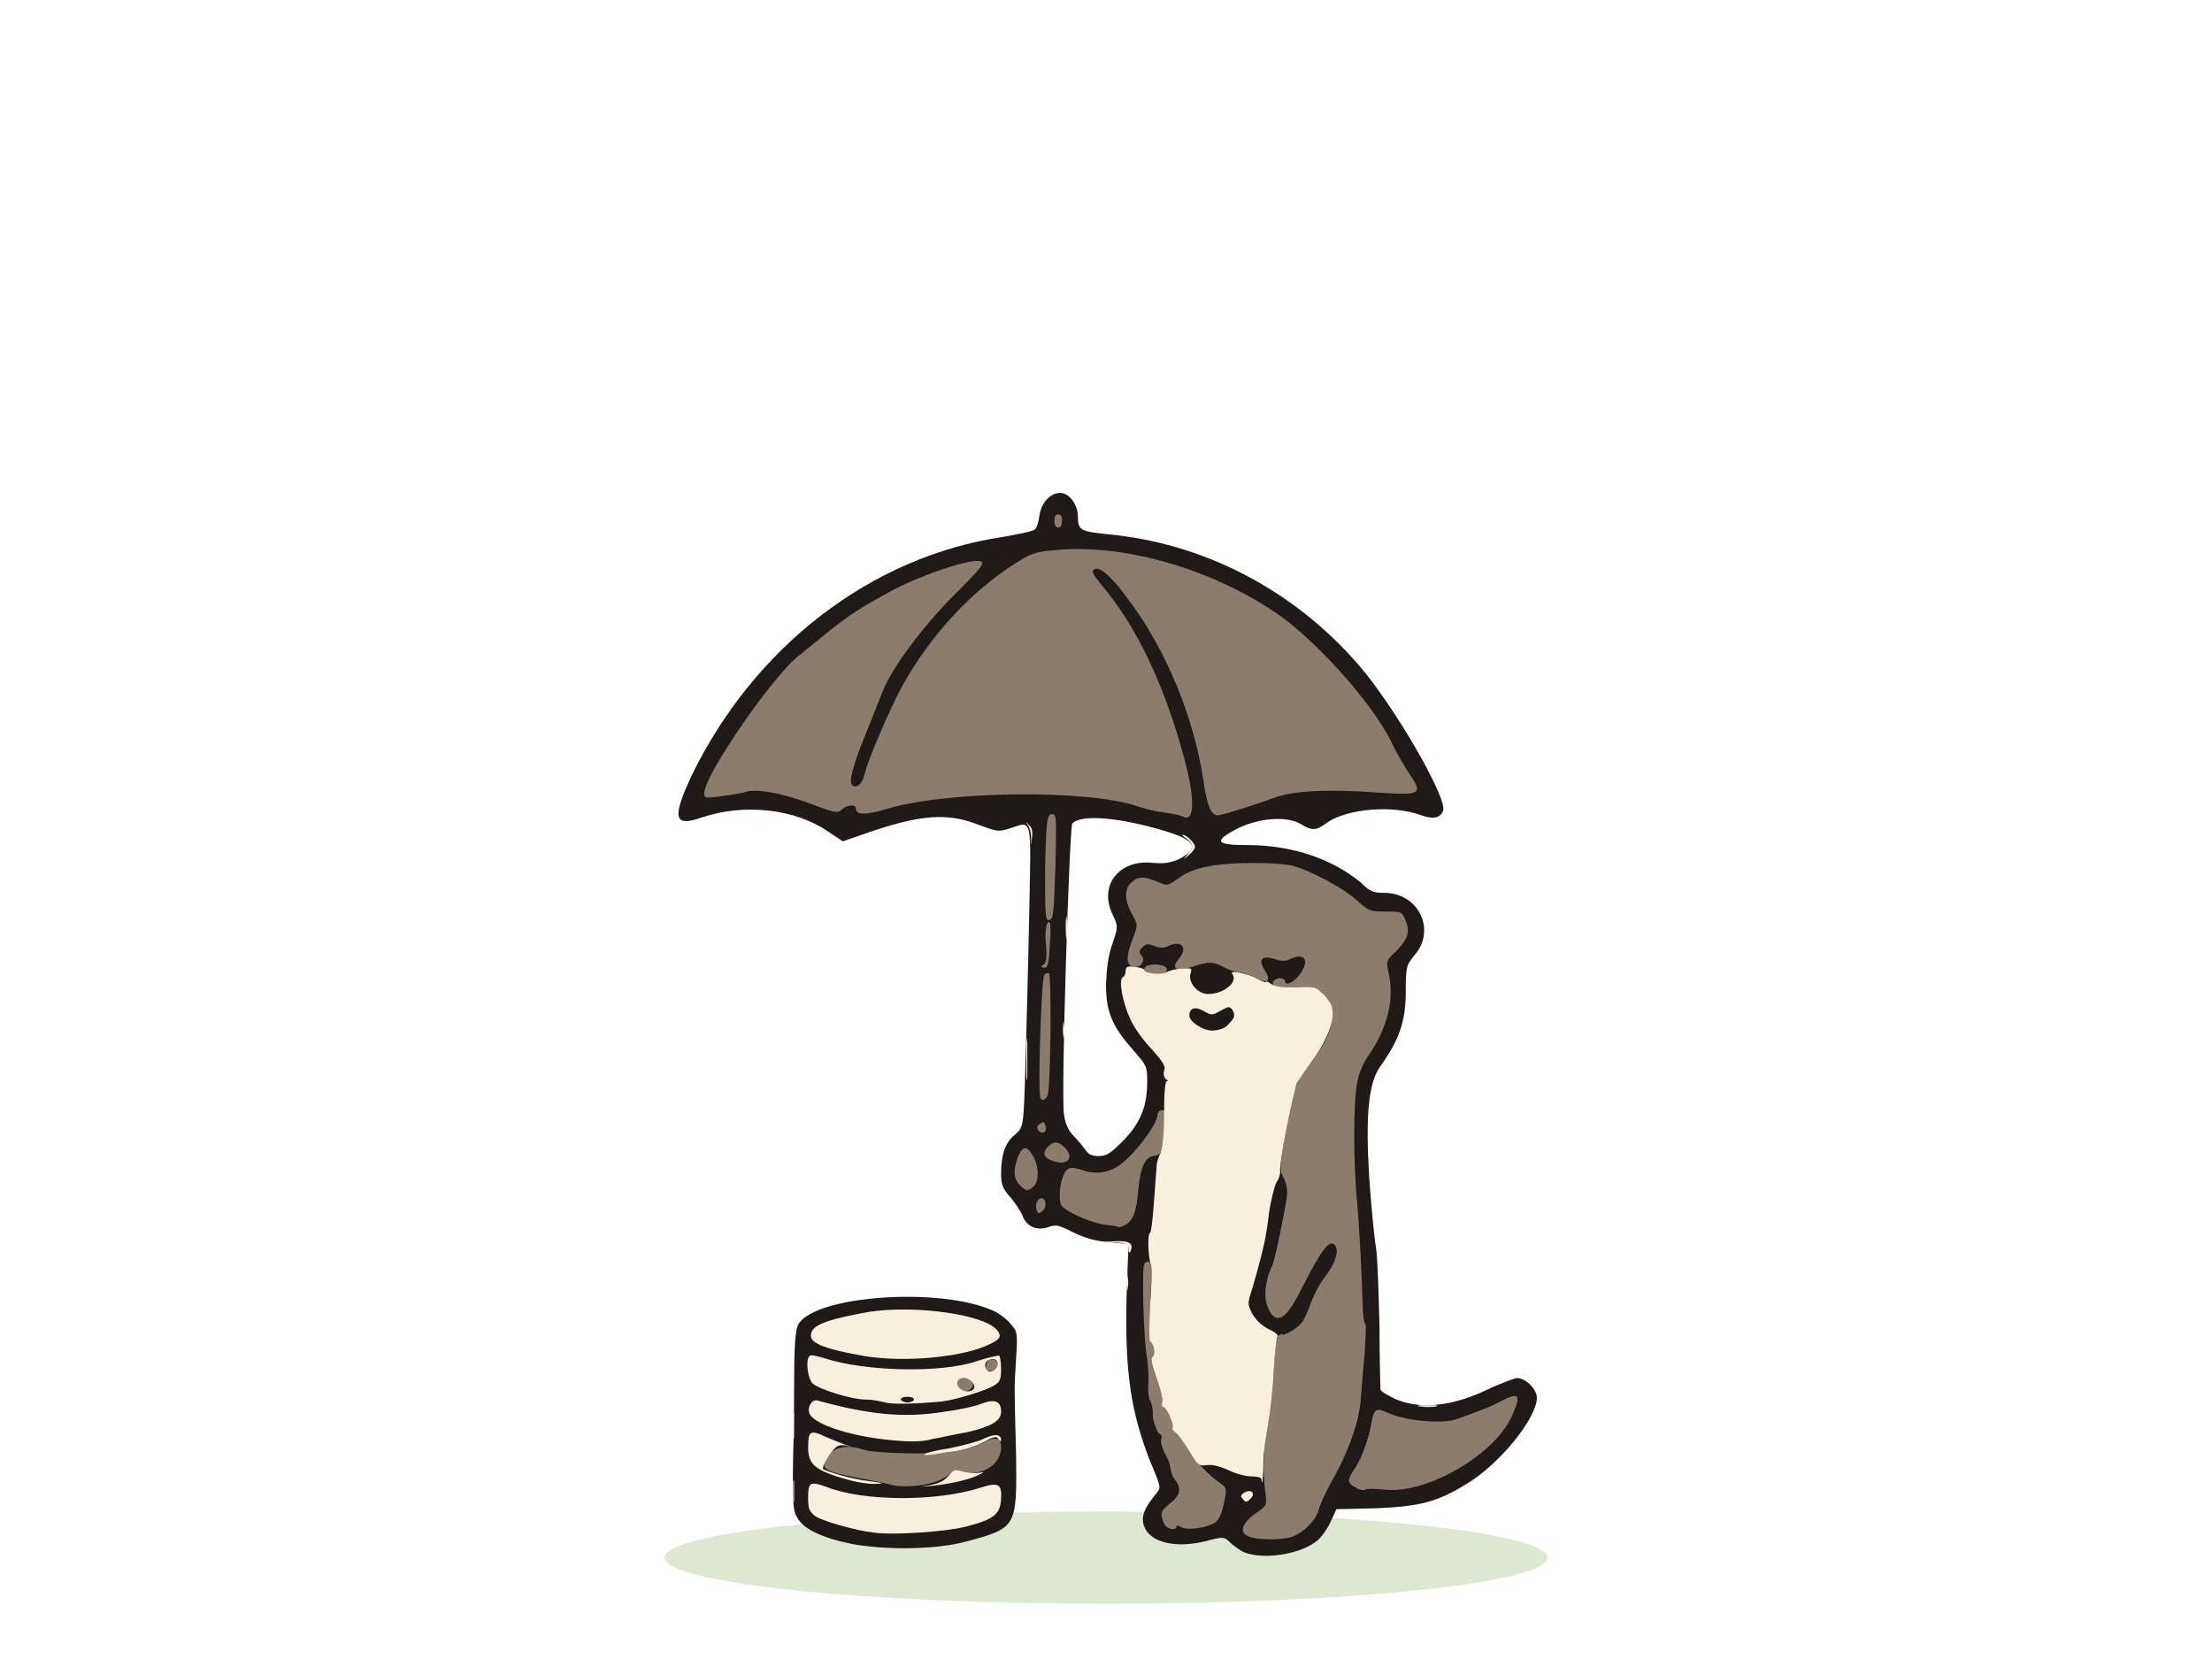
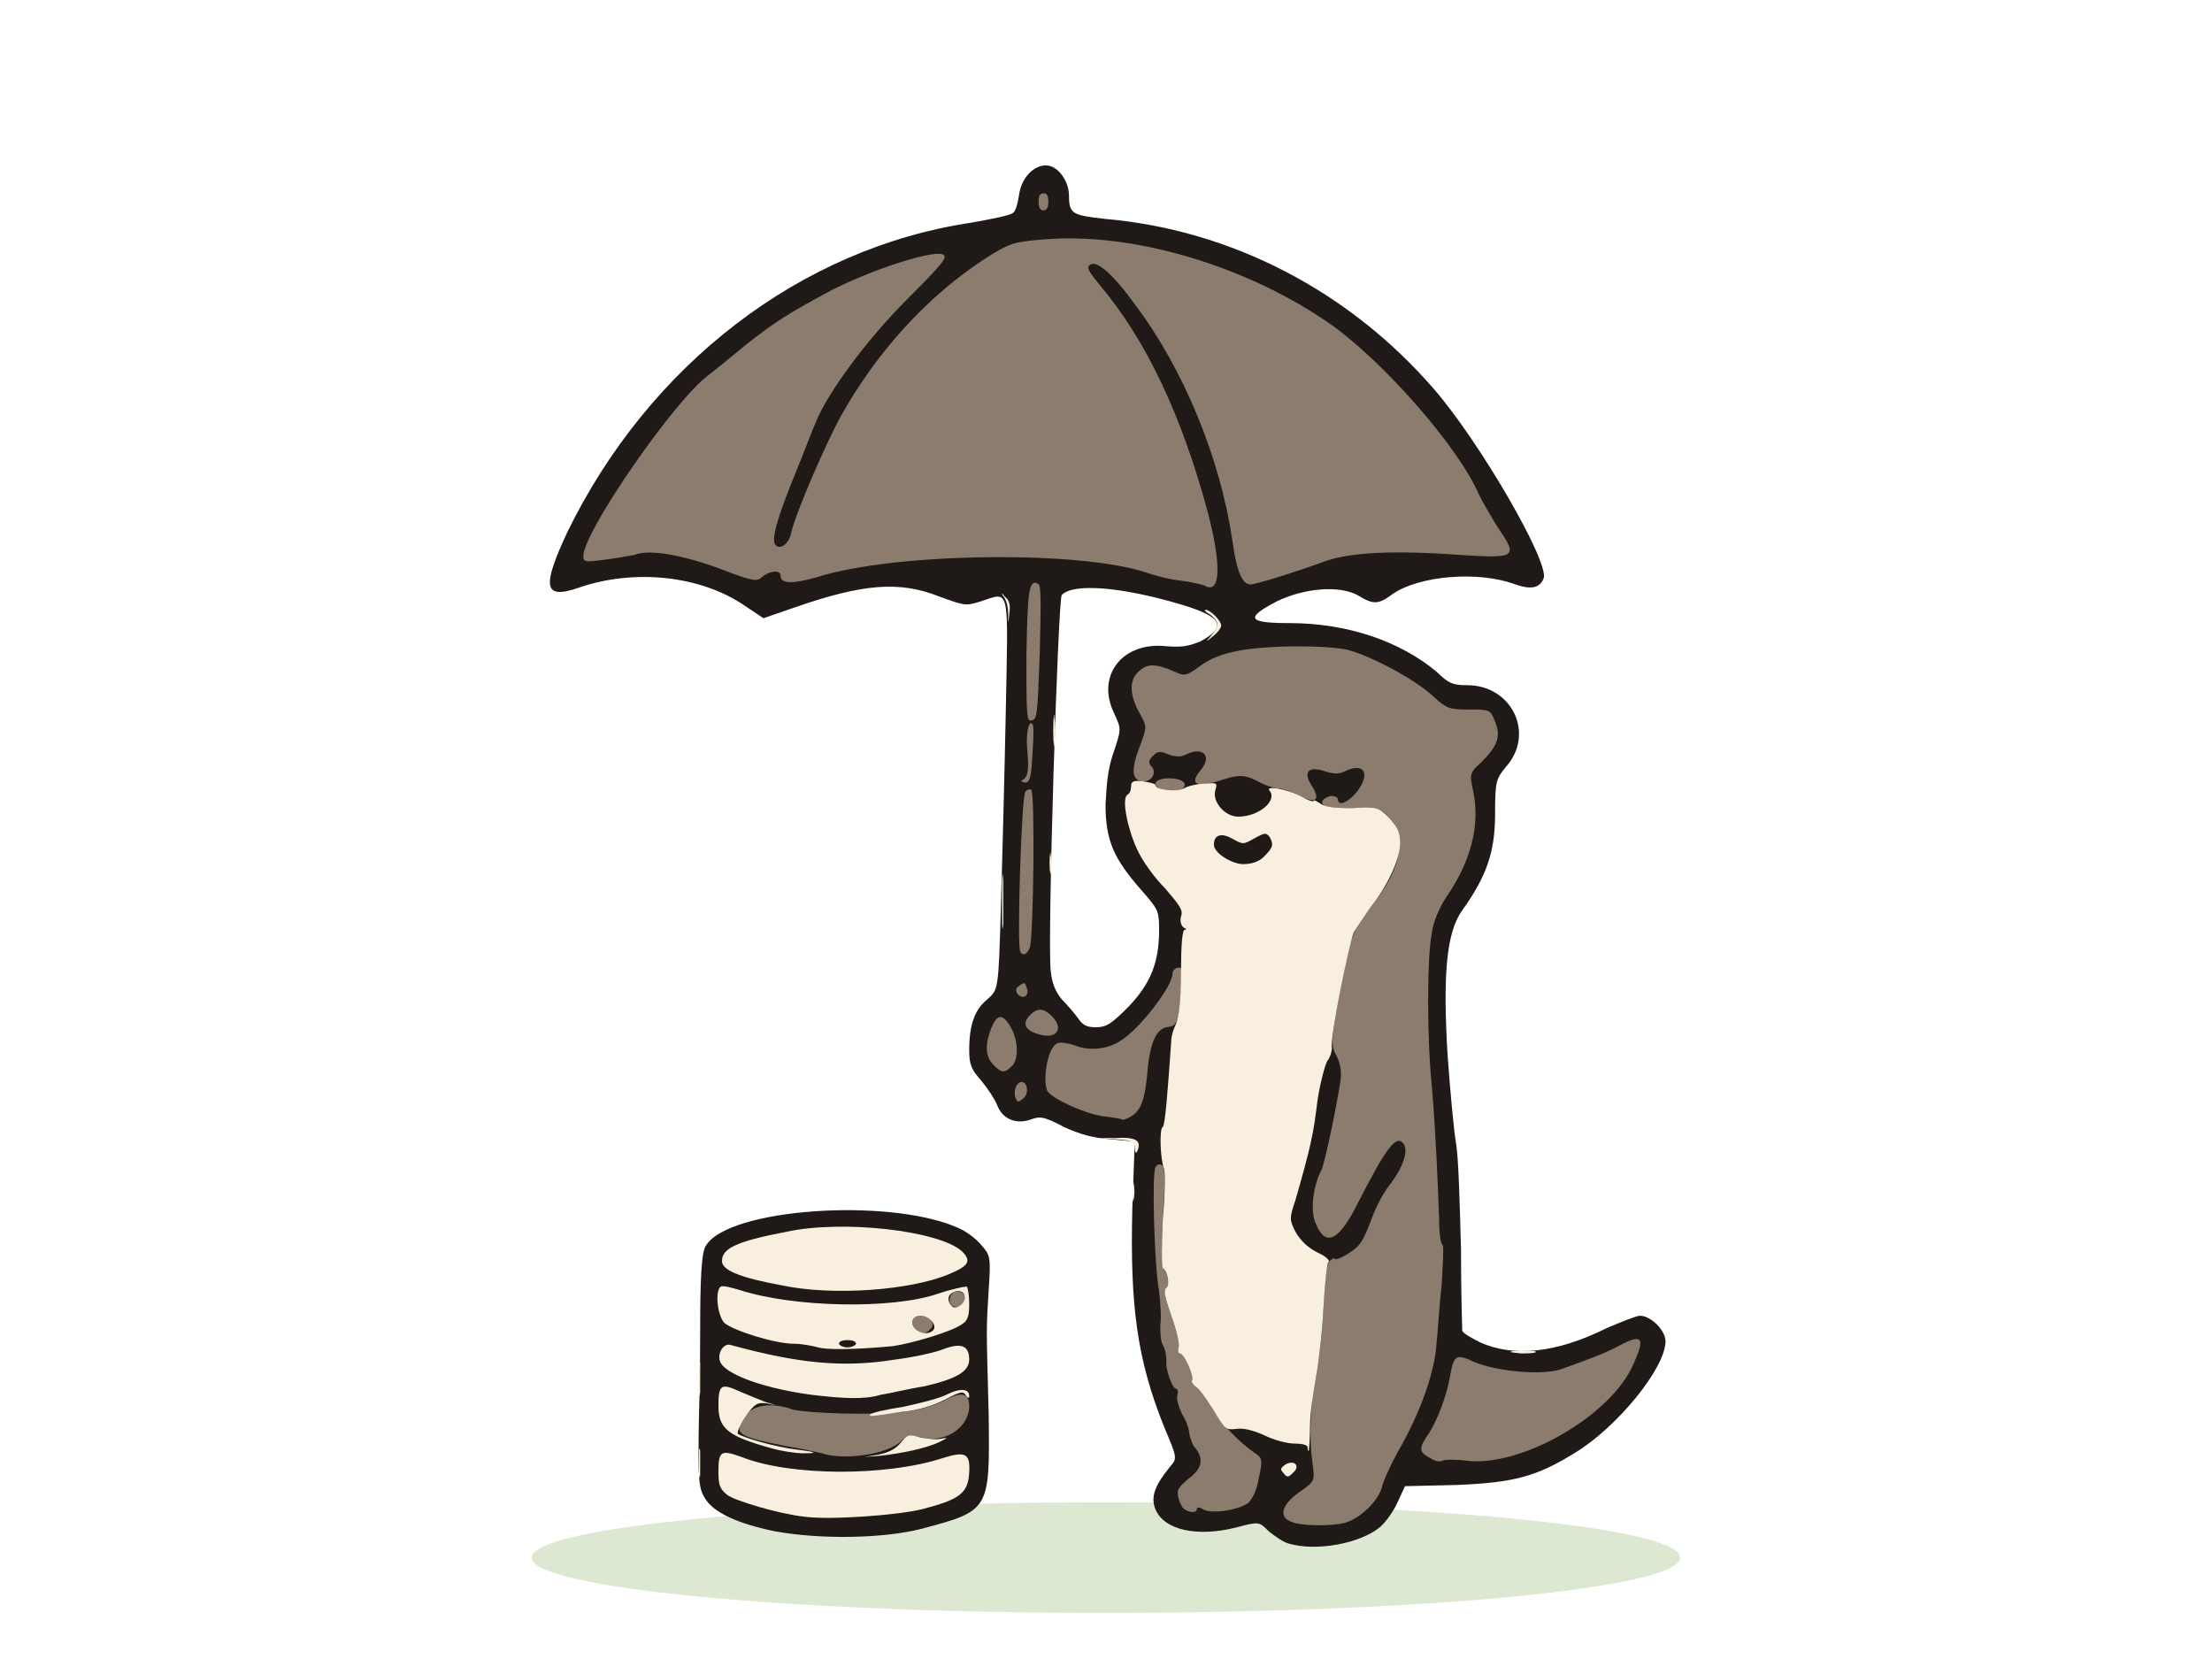
<svg xmlns="http://www.w3.org/2000/svg" viewBox="0 0 240 180">
-   <ellipse cx="120.0" cy="169" rx="47.9" ry="5" fill="#DCE8D1" />
-   <svg x="70.1" y="50.0" width="99.8" height="122.0" viewBox="0 0 98.2 120" fill-rule="evenodd">
+   <ellipse cx="120.0" cy="169" rx="62.3" ry="6" fill="#DCE8D1" />
+   <svg x="55.1" y="13.4" width="129.7" height="158.6" viewBox="0 0 98.2 120" fill-rule="evenodd">
    <path d="M64.1 116.6C63.7 116.5 63.0 116.0 62.5 115.6C61.7 114.8 61.7 114.8 59.8 115.3C56.6 116.1 53.9 115.5 53.2 113.8C52.8 112.8 53.1 111.9 54.4 110.3C55.0 109.6 55.0 109.6 53.9 107.0C51.7 101.5 51.1 97.1 51.3 89.1L51.5 83.6 L49.5 83.4C48.1 83.3 47.0 83.0 45.7 82.4C44.0 81.5 43.7 81.5 42.9 81.8C41.7 82.2 40.6 81.7 40.2 80.6C40.0 80.1 39.4 79.2 38.9 78.6C38.1 77.7 37.9 77.3 37.9 76.1C37.9 73.9 38.4 72.7 39.4 71.9C40.3 71.1 40.3 71.1 40.5 64.5C40.6 60.9 40.8 53.6 40.9 48.5C41.1 37.9 41.3 38.4 38.9 39.2C37.6 39.6 37.6 39.6 35.4 38.8C32.1 37.5 29.1 37.8 23.6 39.7L21.0 40.6 L19.5 39.6C15.9 37.1 10.4 36.5 5.8 38.1C2.9 39.1 2.8 38.0 4.9 33.5C11.6 19.8 24.0 10.2 38.1 8.1C39.8 7.8 41.3 7.5 41.5 7.3C41.7 7.2 41.9 6.5 42.0 5.8C42.2 4.4 43.2 3.4 44.2 3.4C45.2 3.4 46.1 4.7 46.1 5.9C46.1 7.4 46.4 7.5 49.1 7.8C59.4 8.7 69.1 13.7 76.1 21.8C79.9 26.2 85.5 35.9 85.1 37.3C84.8 38.1 84.1 38.3 82.7 37.8C79.7 36.7 74.9 37.1 72.7 38.6C71.5 39.5 71.1 39.5 69.8 38.7C68.3 37.9 65.5 38.1 63.2 39.2C60.5 40.6 60.8 41.0 64.2 41.0C69.0 41.0 73.3 42.5 76.3 45.0C77.3 46.0 77.7 46.1 78.8 46.1C82.5 46.1 84.4 50.1 82.0 52.8C81.2 53.8 81.1 53.9 81.1 56.7C81.1 59.8 80.4 61.8 78.4 64.6C77.1 66.4 76.8 69.9 77.2 76.5C77.4 79.3 77.7 82.6 77.9 83.8C78.1 84.9 78.2 88.8 78.3 92.4C78.3 96.0 78.4 99.0 78.4 99.1C78.4 99.3 79.1 99.7 79.9 100.1C82.6 101.3 86.1 101.0 90.3 98.9C91.5 98.4 92.7 97.9 93.0 97.9C93.9 97.9 95.1 99.1 95.1 100.0C95.1 102.2 91.1 107.1 87.6 109.2C84.5 111.1 82.7 111.6 78.0 111.8L73.7 111.9 L73.1 113.2C72.8 113.9 72.1 114.9 71.6 115.3C70.0 116.6 66.4 117.3 64.1 116.6ZM21.9 115.6C19.0 115.0 16.9 114.1 16.2 112.9C15.7 112.1 15.6 111.6 15.7 106.2C15.8 103.0 15.8 99.8 15.8 99.2C15.8 94.8 15.9 92.6 16.3 92.1C18.2 89.1 31.1 88.2 36.8 90.6C37.6 90.9 38.5 91.6 38.9 92.1C39.6 92.9 39.7 93.0 39.5 95.8C39.3 99.1 39.3 98.5 39.5 106.0C39.6 113.9 39.6 113.9 34.0 115.4C30.9 116.2 25.7 116.3 21.9 115.6ZM51.0 72.5C52.8 70.6 53.5 68.9 53.5 66.2C53.5 64.6 53.4 64.5 52.1 63.0C49.8 60.4 49.1 58.9 49.1 55.9C49.2 54.0 49.3 52.9 49.8 51.5C50.4 49.7 50.4 49.7 49.8 48.4C48.3 45.3 50.5 42.5 54.1 42.9C55.4 43.0 55.9 42.9 56.9 42.5C59.1 41.3 58.7 40.5 55.4 39.5C50.4 38.0 46.4 37.7 45.5 38.7C45.2 39.1 44.3 67.2 44.6 69.6C44.7 70.6 45.0 71.3 45.5 71.9C45.9 72.3 46.5 73.0 46.8 73.4C47.2 74.0 47.5 74.2 48.3 74.2C49.2 74.2 49.6 73.9 51.0 72.5Z" fill="#1F1A17" />
    <path d="M64.3 114.8C63.3 114.4 63.6 113.4 65.0 112.4C66.3 111.5 66.3 111.5 66.1 110.0C65.8 107.8 65.9 105.1 66.4 102.9C66.6 101.8 66.9 99.3 67.0 97.3C67.1 94.8 67.3 93.6 67.5 93.4C67.8 93.2 67.9 93.1 67.9 93.2C67.9 93.5 69.4 92.7 69.9 92.1C70.2 91.8 70.6 90.9 70.9 90.1C71.2 89.2 71.8 88.0 72.4 87.2C73.5 85.8 74.0 84.4 73.6 83.8C73.0 82.9 72.1 84.2 69.8 88.7C68.3 91.7 67.2 92.3 66.4 90.4C65.9 89.4 66.1 87.4 66.8 86.0C67.1 85.5 68.1 80.6 68.4 78.6C68.5 77.9 68.4 77.2 68.1 76.6C67.6 75.7 67.6 75.5 68.3 71.5C69.1 67.0 69.4 66.2 70.9 64.3C73.3 61.4 73.9 58.7 72.5 57.1C71.7 56.2 71.6 56.2 69.3 56.2C67.4 56.2 66.9 56.1 66.9 55.7C66.9 55.5 67.2 55.3 67.6 55.2C67.9 55.2 68.2 55.3 68.2 55.5C68.2 56.1 69.1 55.7 69.8 54.8C70.9 53.3 70.3 52.4 68.7 53.2C68.3 53.4 67.9 53.4 67.2 53.2C65.8 52.7 65.3 53.2 66.0 54.3C66.8 55.5 66.4 55.9 65.1 55.2C64.5 54.9 63.7 54.6 63.4 54.6C63.1 54.6 62.4 54.4 61.8 54.1C60.5 53.4 60.1 53.4 58.3 54.0C56.5 54.5 56.0 54.2 56.9 53.1C57.9 51.9 57.1 51.1 55.7 51.8C55.3 52.0 54.9 52.0 54.3 51.8C53.6 51.5 53.4 51.5 53.0 51.9C52.7 52.2 52.6 52.4 52.8 52.7C53.4 53.2 52.9 54.1 52.1 54.0C51.2 53.9 51.2 52.9 52.0 50.9C52.5 49.5 52.5 49.5 51.9 48.4C51.1 47.0 51.0 45.7 51.8 45.0C52.5 44.3 53.2 44.3 54.8 45.0C55.6 45.4 55.8 45.3 56.9 44.5C57.7 43.9 58.8 43.5 59.9 43.3C62.2 42.8 67.2 42.8 69.0 43.2C70.9 43.7 74.5 45.6 76.0 47.0C77.1 48.0 77.3 48.1 78.9 48.1C80.7 48.1 80.7 48.1 81.1 49.1C81.6 50.3 81.3 51.1 80.0 52.4C79.0 53.3 79.0 53.4 79.3 54.8C79.9 57.6 79.1 60.6 77.1 63.5C76.5 64.4 76.0 65.6 75.9 66.5C75.5 68.4 75.5 75.1 75.9 79.0C76.2 82.5 76.4 86.9 76.5 89.9C76.5 90.9 76.6 92.0 76.8 92.1C76.9 92.3 76.8 93.8 76.7 95.5C76.5 97.2 76.4 99.3 76.3 100.0C76.2 102.4 75.0 105.8 73.1 109.1C72.5 110.2 71.9 111.5 71.8 112.0C71.5 113.1 70.1 114.5 68.8 114.9C67.7 115.2 65.1 115.2 64.3 114.8ZM55.6 113.8C55.4 113.7 55.2 113.3 55.1 112.9C54.9 112.2 55.1 112.0 55.9 111.3C57.0 110.5 57.2 109.7 56.5 108.8C56.2 108.5 56.1 108.0 56.0 107.7C56.0 107.4 55.8 106.6 55.4 106.0C55.1 105.4 54.9 104.7 55.0 104.4C55.1 104.1 55.0 103.9 54.9 103.9C54.6 103.9 54.0 102.3 54.1 101.6C54.1 101.2 54.0 100.6 53.8 100.3C53.6 99.9 53.6 99.2 53.6 98.6C53.7 98.0 53.6 96.8 53.5 95.9C53.1 93.8 52.9 86.2 53.2 85.7C53.4 85.4 53.6 85.4 53.8 85.6C54.0 85.9 54.0 87.1 53.8 89.9C53.7 92.0 53.7 93.9 53.8 94.0C54.2 94.3 54.4 95.4 54.1 95.6C53.8 95.8 54.0 96.4 54.5 97.9C54.9 99.0 55.2 100.2 55.1 100.5C55.0 100.8 55.1 101.0 55.2 101.0C55.6 101.0 56.4 103.0 56.2 103.2C56.1 103.3 56.3 103.6 56.6 103.8C56.9 104.0 57.5 104.7 57.9 105.5C58.6 106.8 60.1 108.3 61.4 109.2C62.0 109.6 62.0 109.8 61.7 111.2C61.5 112.3 61.2 112.9 60.8 113.3C59.9 113.9 57.8 114.2 57.1 113.8C56.8 113.6 56.6 113.6 56.6 113.8C56.6 114.1 56.0 114.1 55.6 113.8ZM75.8 109.6C74.8 109.1 74.8 108.8 75.7 107.5C76.4 106.4 77.1 104.5 77.4 102.9C77.7 101.1 77.9 101.0 79.4 101.7C81.3 102.5 85.0 102.8 86.5 102.3C89.6 101.2 90.5 100.8 91.6 100.2C93.2 99.4 93.4 99.8 92.5 101.8C90.7 106.1 83.2 110.4 78.7 109.8C77.8 109.7 77.0 109.7 76.8 109.8C76.7 109.9 76.2 109.9 75.8 109.6ZM25.8 109.2C25.4 109.1 24.0 108.8 22.8 108.6C18.8 107.8 18.5 107.6 19.5 106.1C20.2 105.2 21.7 105.0 23.4 105.6C24.5 105.9 29.9 106.1 32.4 105.8C33.7 105.7 34.9 105.3 35.8 104.9C37.2 104.1 37.9 104.2 37.9 105.3C37.9 107.1 35.9 108.4 34.0 107.9C33.0 107.7 32.8 107.7 32.3 108.2C31.2 109.3 27.6 109.8 25.8 109.2ZM33.4 98.9C33.0 98.4 33.3 97.9 33.9 97.9C34.7 97.9 35.2 98.6 34.7 99.0C34.3 99.5 33.8 99.4 33.4 98.9ZM36.5 97.1C36.1 96.8 36.3 95.9 36.9 95.9C37.5 95.9 37.8 96.5 37.3 97.0C37.1 97.2 36.8 97.2 36.5 97.1ZM48.8 81.5C47.1 81.2 44.6 80.0 44.3 79.4C43.9 78.3 44.4 75.7 45.2 75.5C45.4 75.4 46.0 75.5 46.6 75.7C47.8 76.2 49.4 76.0 50.5 75.2C52.1 74.1 54.6 70.8 54.6 69.8C54.6 69.6 54.8 69.3 55.1 69.3C55.5 69.3 55.5 69.6 55.3 71.2C55.1 73.9 55.0 74.1 54.1 74.2C53.2 74.4 52.7 75.6 52.5 78.3C52.3 80.2 52.0 80.9 51.4 81.4C51.1 81.6 50.7 81.8 50.5 81.8C50.4 81.7 49.6 81.6 48.8 81.5ZM41.7 80.0C41.5 79.4 41.8 78.7 42.2 78.7C42.7 78.7 42.8 79.6 42.4 80.0C41.9 80.4 41.9 80.4 41.7 80.0ZM39.9 77.3C39.2 76.6 39.2 75.6 39.7 74.3C40.2 73.1 40.6 73.1 41.2 74.0C41.9 75.1 42.0 76.6 41.5 77.3C40.8 78.0 40.6 78.0 39.9 77.3ZM43.7 74.8C42.5 74.5 42.2 73.9 42.9 73.2C43.5 72.6 44.0 72.6 44.7 73.3C45.7 74.3 45.1 75.2 43.7 74.8ZM41.9 71.5C41.7 71.2 41.7 71.0 42.0 70.8C42.4 70.5 42.5 70.5 42.6 70.9C42.9 71.5 42.4 72.0 41.9 71.5ZM42.1 68.0C41.8 67.6 42.2 55.3 42.5 54.9C42.6 54.7 42.8 54.6 43.0 54.7C43.3 54.9 43.2 66.0 42.9 67.6C42.7 68.2 42.3 68.4 42.1 68.0ZM53.8 54.7C53.5 54.6 53.2 54.4 53.2 54.2C53.2 53.6 55.4 53.6 55.6 54.2C55.7 54.5 55.1 55.0 54.7 54.9C54.6 54.8 54.2 54.8 53.8 54.7ZM42.4 53.8C42.7 53.6 42.8 53.1 42.7 51.7C42.5 50.1 42.8 48.9 43.1 49.3C43.2 49.3 43.2 50.4 43.1 51.7C43.0 53.6 42.9 54.1 42.5 54.1C42.1 54.0 42.1 54.0 42.4 53.8ZM42.6 43.6C42.7 38.3 42.8 37.3 43.6 37.8C43.8 37.9 43.8 39.4 43.7 43.3C43.5 48.8 43.5 49.0 42.9 49.0C42.6 49.0 42.6 47.8 42.6 43.6ZM57.2 37.9C56.9 37.8 56.0 37.6 55.2 37.5C54.3 37.4 53.2 37.1 52.6 36.9C47.2 35.0 31.8 35.2 25.5 37.2C23.4 37.8 22.4 37.8 22.4 37.1C22.4 36.6 21.5 36.7 20.9 37.2C20.5 37.6 20.2 37.6 17.6 36.6C14.4 35.4 11.6 34.9 10.4 35.4C9.9 35.5 8.7 35.7 7.9 35.8C6.4 36.0 6.2 36.0 6.2 35.5C6.2 33.5 13.7 22.7 16.4 20.7C16.9 20.3 18.4 19.1 19.6 18.1C21.9 16.3 22.8 15.7 26.5 13.7C29.8 12.0 34.7 10.4 35.7 10.7C36.2 10.9 35.8 11.4 32.8 14.4C29.4 17.8 26.2 22.2 25.3 24.5C25.1 24.9 24.4 26.8 23.7 28.5C22.1 32.4 21.6 34.2 22.0 34.6C22.4 35.0 23.1 34.5 23.3 33.5C23.7 31.8 26.2 26.1 27.3 24.1C30.3 18.7 34.5 14.1 39.3 11.0C41.2 9.8 41.5 9.7 43.8 9.5C51.3 8.8 60.9 11.7 67.8 16.6C72.2 19.8 78.2 26.7 79.8 30.5C80.1 31.1 80.8 32.3 81.3 33.1C83.0 35.6 82.9 35.7 78.2 35.4C72.8 35.0 69.2 35.2 67.2 35.9C65.3 36.6 62.2 37.6 61.2 37.8C60.4 38.0 59.9 37.0 59.5 34.1C58.5 27.4 55.5 20.1 51.5 14.8C49.7 12.3 48.3 11.1 47.8 11.6C47.5 11.8 47.8 12.2 48.6 13.2C52.5 17.8 55.4 24.1 57.5 31.9C58.7 36.5 58.5 38.7 57.2 37.9ZM43.6 6.4C43.6 5.9 43.7 5.7 44.0 5.7C44.3 5.7 44.4 5.9 44.4 6.4C44.4 6.8 44.3 7.1 44.0 7.1C43.7 7.1 43.6 6.8 43.6 6.4Z" fill="#8C7C6D" />
    <path d="M24.3 114.4C22.4 114.2 18.6 113.1 18.0 112.6C17.4 112.1 17.3 111.8 17.3 110.7C17.3 109.0 17.5 108.9 19.2 109.5C23.2 111.1 31.1 111.1 35.7 109.6C37.6 109.0 38.0 109.2 37.9 110.8C37.8 112.5 37.1 113.0 34.0 113.8C31.9 114.3 26.4 114.7 24.3 114.4ZM15.7 110.0C15.7 108.9 15.7 108.5 15.8 109.0C15.8 109.6 15.8 110.5 15.8 111.0C15.7 111.5 15.7 111.0 15.7 110.0ZM63.7 110.8C63.4 110.5 63.5 110.4 63.9 110.1C64.7 109.7 65.1 110.3 64.5 110.8C64.1 111.2 64.0 111.2 63.7 110.8ZM30.5 109.3C31.4 109.1 31.9 108.8 32.3 108.3C32.8 107.7 32.9 107.6 33.9 107.9C34.4 108.0 35.2 108.1 35.6 108.0C36.2 107.9 36.2 107.9 35.4 108.3C34.3 108.8 32.4 109.2 30.6 109.4L29.3 109.5 L30.5 109.3ZM21.7 108.8C18.1 107.8 17.3 107.2 17.3 105.3C17.3 103.6 17.5 103.4 19.0 104.1C19.7 104.4 20.7 104.8 21.2 105.0C22.2 105.3 22.2 105.3 21.3 105.1C20.5 105.0 20.3 105.1 19.5 106.2C19.1 106.8 18.8 107.5 18.9 107.6C19.3 107.9 22.0 108.7 23.8 108.9C25.4 109.1 25.5 109.2 24.3 109.2C23.6 109.2 22.4 109.0 21.7 108.8ZM65.7 108.7C65.7 108.5 65.2 108.4 64.6 108.4C64.0 108.4 62.9 108.1 62.1 107.7C61.2 107.3 60.4 107.1 59.8 107.2C59.0 107.3 58.9 107.2 58.0 105.7C57.5 104.9 56.9 104.0 56.6 103.8C56.3 103.6 56.1 103.3 56.2 103.2C56.4 103.0 55.6 101.0 55.2 101.0C55.1 101.0 55.0 100.8 55.1 100.5C55.2 100.2 54.9 99.0 54.5 97.9C54.0 96.4 53.8 95.8 54.1 95.6C54.4 95.4 54.2 94.2 53.8 94.0C53.7 93.9 53.7 92.1 53.8 90.0C54.0 87.9 54.0 86.0 53.9 85.8C53.6 85.1 53.5 82.5 53.8 82.4C54.0 82.2 54.2 79.6 54.5 75.3C54.5 74.9 54.7 74.3 54.9 73.9C55.1 73.4 55.3 72.1 55.3 69.7C55.3 67.5 55.4 66.2 55.6 66.2C55.8 66.2 55.7 66.1 55.5 66.0C55.3 65.8 55.2 65.5 55.3 65.1C55.5 64.6 55.2 64.2 54.0 62.8C53.1 61.9 52.1 60.5 51.7 59.6C50.9 57.9 50.4 55.4 50.9 55.1C51.1 55.0 51.2 54.7 51.2 54.4C51.2 54.0 51.4 53.9 52.2 54.0C52.8 54.1 53.2 54.2 53.2 54.3C53.2 54.7 54.9 54.9 55.5 54.6C55.8 54.4 56.6 54.2 57.2 54.2C58.3 54.1 58.3 54.1 58.1 54.8C57.9 55.7 58.9 56.9 60.0 56.9C61.7 56.9 63.2 55.6 62.6 54.8C62.1 54.3 64.0 54.6 65.3 55.3C65.8 55.6 66.2 55.7 66.2 55.6C66.2 55.5 66.4 55.6 66.7 55.8C67.1 56.1 67.8 56.2 69.3 56.2C71.4 56.1 71.5 56.1 72.4 57.0C73.1 57.8 73.3 58.2 73.3 59.1C73.3 60.4 72.2 62.7 70.9 64.3C70.4 65.0 69.8 65.9 69.5 66.4C69.1 67.3 67.5 75.2 67.7 75.9C67.7 76.1 67.6 76.6 67.3 77.0C67.1 77.4 66.7 78.9 66.5 80.3C66.2 82.8 66.0 83.9 64.7 88.4C64.2 89.9 64.2 90.0 64.7 91.0C65.1 91.7 65.7 92.3 66.5 92.7C67.2 93.0 67.6 93.4 67.4 93.5C67.3 93.6 67.1 95.3 67.0 97.3C66.9 99.3 66.6 101.8 66.4 102.9C66.2 104.0 65.9 105.8 65.9 106.9C65.9 108.1 65.8 109.0 65.8 109.0C65.7 109.0 65.7 108.8 65.7 108.7ZM29.8 106.0C29.8 105.9 31.0 105.6 32.4 105.4C33.8 105.1 35.4 104.7 36.0 104.4C37.2 103.8 37.9 103.9 37.9 104.5C37.9 104.7 37.8 104.7 37.6 104.4C37.4 104.1 37.2 104.1 35.9 104.8C34.9 105.3 33.6 105.7 32.3 105.8C29.7 106.2 29.6 106.2 29.8 106.0ZM15.7 103.0C15.7 101.7 15.7 101.2 15.8 101.8C15.8 102.5 15.8 103.6 15.8 104.2C15.7 104.9 15.7 104.3 15.7 103.0ZM25.0 104.4C21.2 103.9 18.1 102.8 17.5 101.8C17.1 101.1 17.7 100.1 18.3 100.3C23.8 101.8 27.5 102.2 31.8 101.5C33.4 101.3 35.2 100.9 35.9 100.6C37.3 100.1 37.9 100.4 37.9 101.5C37.9 102.5 36.8 103.1 34.2 103.7C32.9 103.9 31.3 104.3 30.6 104.4C29.3 104.8 27.5 104.7 25.0 104.4ZM82.6 100.8C83.1 100.8 83.8 100.8 84.3 100.8C84.7 100.9 84.3 101.0 83.3 101.0C82.4 100.9 82.1 100.9 82.6 100.8ZM25.5 100.5C25.1 100.4 24.2 100.2 23.5 100.2C21.9 100.2 18.5 99.1 17.8 98.5C17.2 97.9 17.0 95.8 17.5 95.5C17.7 95.4 18.4 95.6 19.1 95.8C23.4 97.2 31.5 97.4 35.3 96.1C36.5 95.7 37.5 95.5 37.7 95.5C37.8 95.6 37.9 96.3 37.9 96.9C37.9 97.9 37.8 98.3 37.3 98.6C36.5 99.2 33.1 100.2 31.6 100.4C28.4 100.7 26.1 100.7 25.5 100.5ZM28.6 100.2C28.6 100.0 28.3 99.9 27.9 99.9C27.5 99.9 27.2 100.0 27.2 100.2C27.2 100.3 27.5 100.5 27.9 100.5C28.3 100.5 28.6 100.3 28.6 100.2ZM35.0 99.0C35.2 98.6 34.6 97.9 33.9 97.9C33.3 97.9 33.0 98.4 33.4 98.9C33.8 99.4 34.7 99.5 35.0 99.0ZM37.5 96.2C37.3 95.6 36.2 95.9 36.2 96.5C36.2 96.8 36.4 97.1 36.6 97.2C37.1 97.3 37.7 96.7 37.5 96.2ZM22.5 95.4C19.2 94.8 17.7 94.2 17.6 93.5C17.5 92.4 18.7 91.8 22.9 91.0C27.5 90.0 35.4 90.9 37.3 92.6C38.1 93.4 37.9 93.8 36.2 94.5C33.1 95.8 26.7 96.3 22.5 95.4ZM51.3 87.6C51.3 86.8 51.4 86.5 51.4 87.0C51.5 87.4 51.5 88.0 51.4 88.4C51.4 88.7 51.3 88.4 51.3 87.6ZM51.5 84.1C51.5 83.6 51.3 83.5 49.9 83.4L48.3 83.3 L49.9 83.3C51.6 83.2 52.1 83.5 51.7 84.4C51.6 84.6 51.5 84.5 51.5 84.1ZM40.6 63.8C40.6 61.8 40.6 61.0 40.7 62.1C40.7 63.1 40.7 64.8 40.7 65.7C40.6 66.7 40.6 65.8 40.6 63.8ZM44.5 60.7C44.5 59.9 44.6 59.6 44.6 60.1C44.7 60.5 44.7 61.1 44.6 61.5C44.6 61.8 44.5 61.5 44.5 60.7ZM62.1 60.2C62.9 59.4 62.9 59.2 62.6 58.6C62.3 58.2 62.2 58.2 61.3 58.7C60.4 59.2 60.4 59.2 59.5 58.7C58.6 58.2 58.0 58.4 58.0 59.2C58.0 59.9 59.5 60.8 60.4 60.8C61.1 60.8 61.7 60.6 62.1 60.2ZM44.8 49.8C44.8 48.6 44.9 48.2 44.9 48.8C45.0 49.3 45.0 50.3 44.9 50.9C44.9 51.5 44.8 51.0 44.8 49.8ZM57.8 42.0C58.5 41.2 58.4 40.9 57.7 40.3C57.3 40.1 57.2 39.9 57.3 39.9C57.7 39.9 58.6 40.8 58.6 41.2C58.6 41.4 58.3 41.8 57.9 42.1C57.3 42.6 57.3 42.6 57.8 42.0ZM41.1 40.2C41.1 39.6 40.9 39.0 40.7 38.8C40.5 38.5 40.6 38.5 40.8 38.8C41.2 39.1 41.3 39.5 41.2 40.2C41.1 41.2 41.1 41.2 41.1 40.2Z" fill="#F8EFDE" />
  </svg>
</svg>
